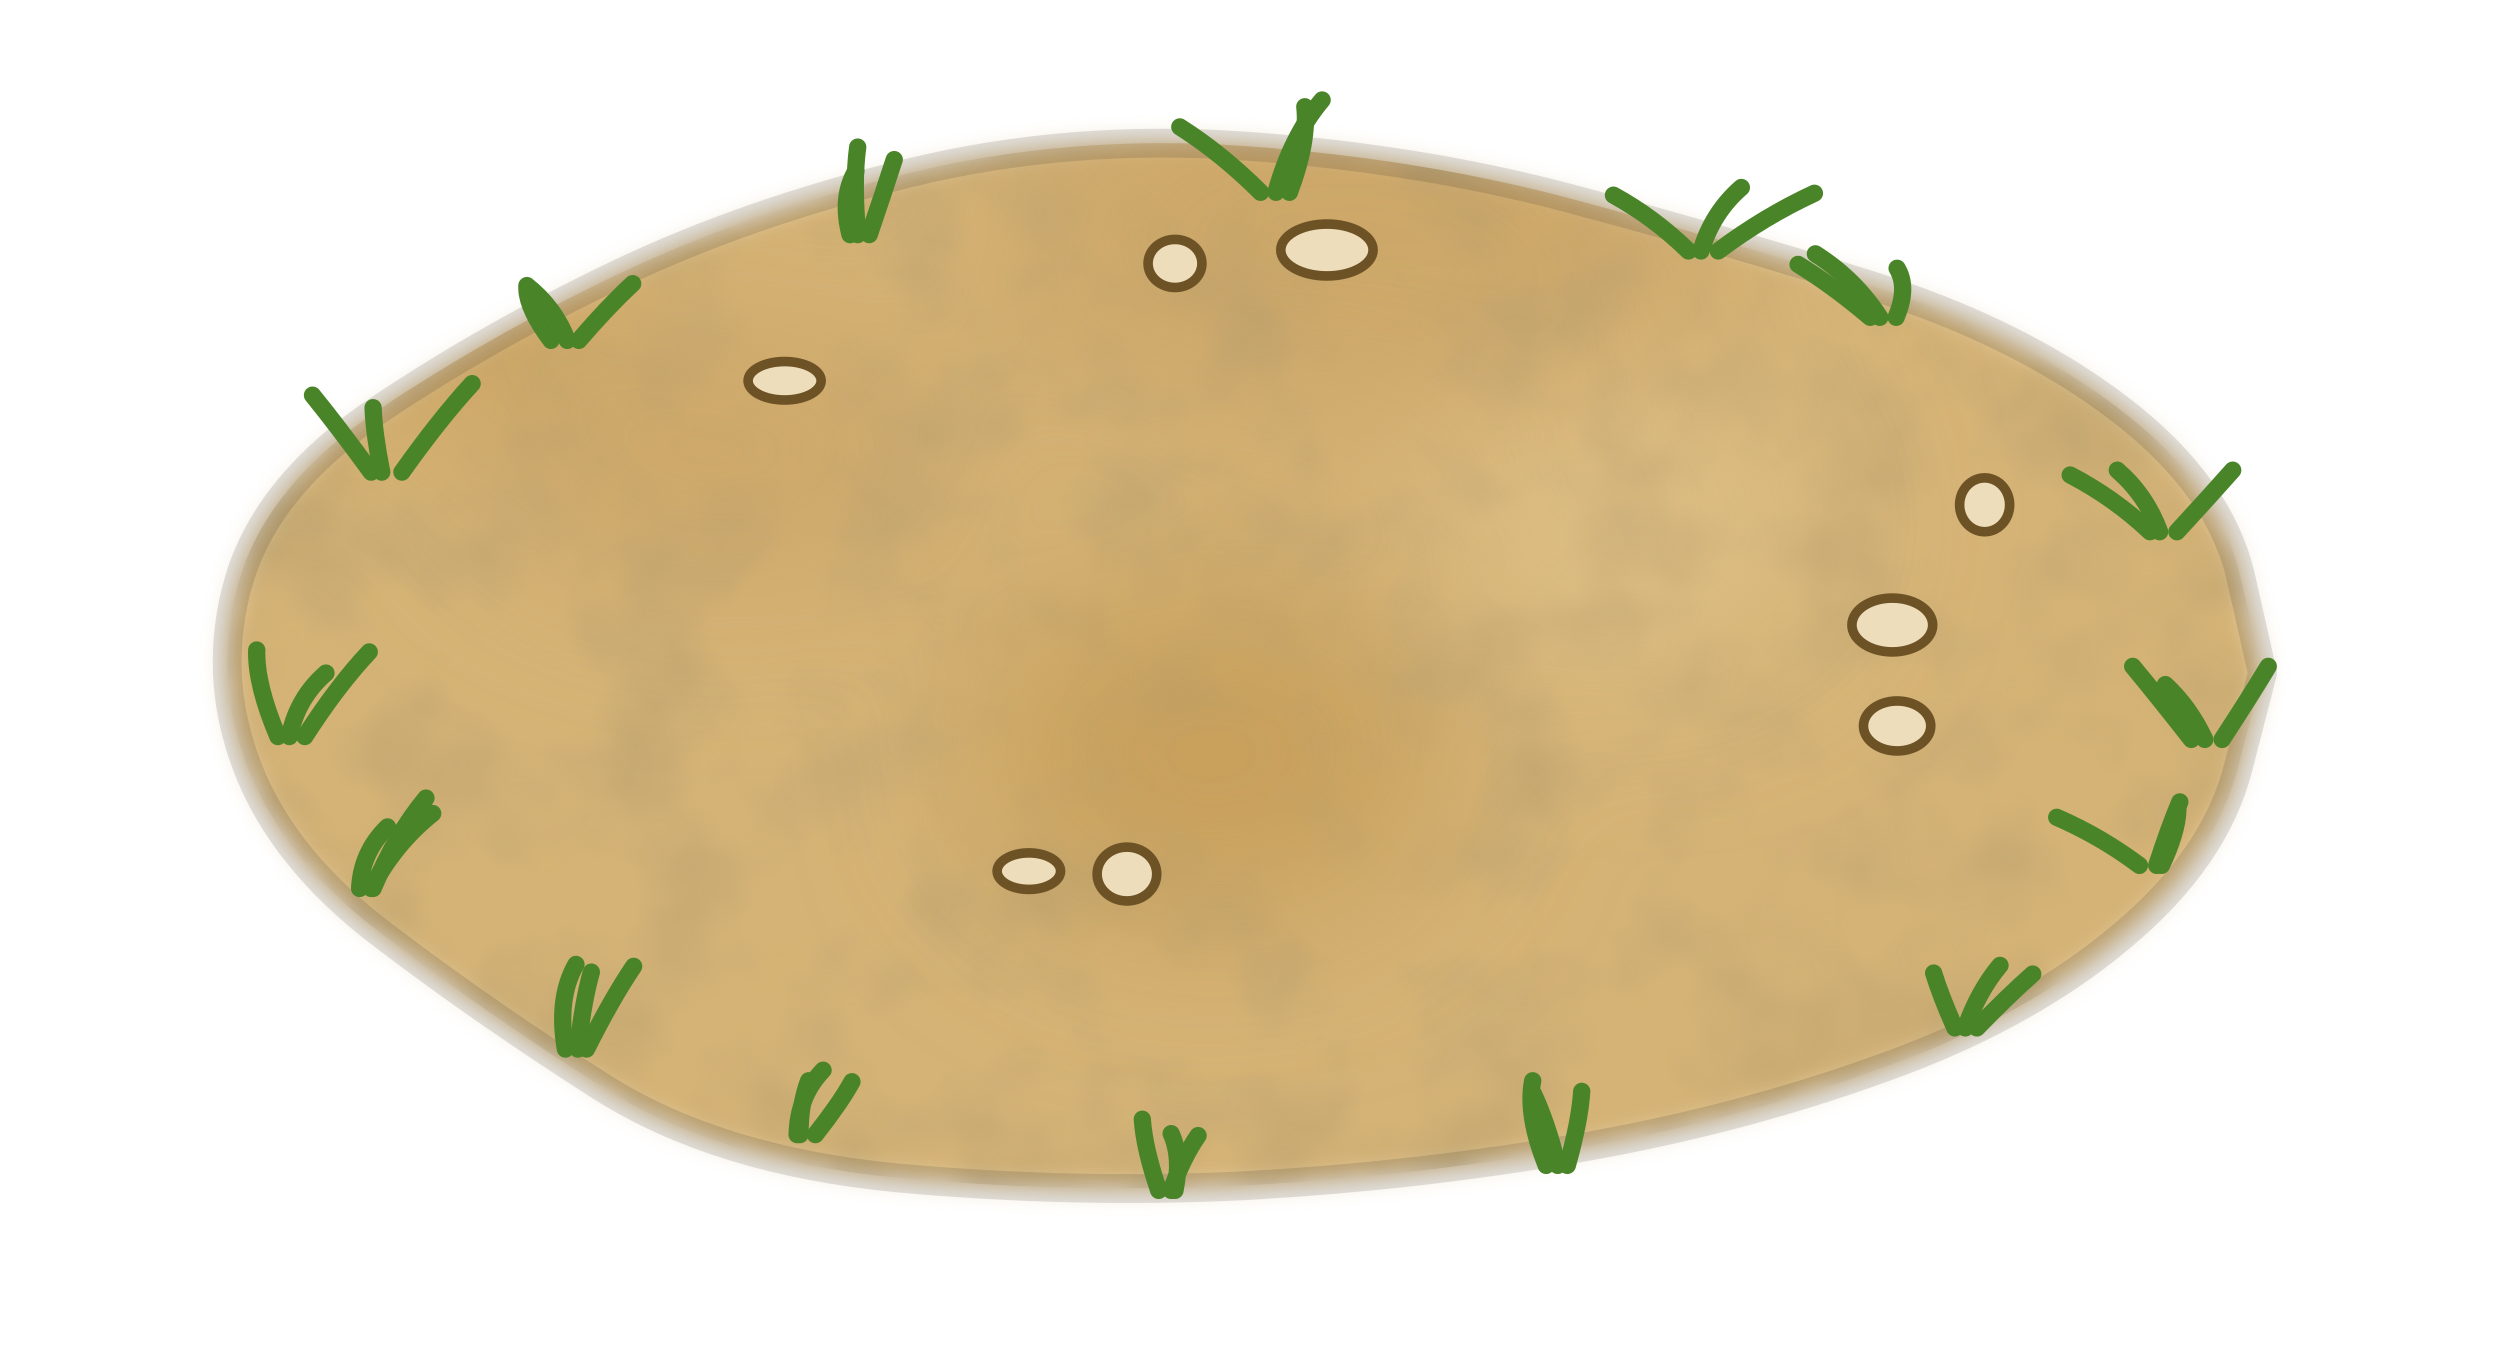
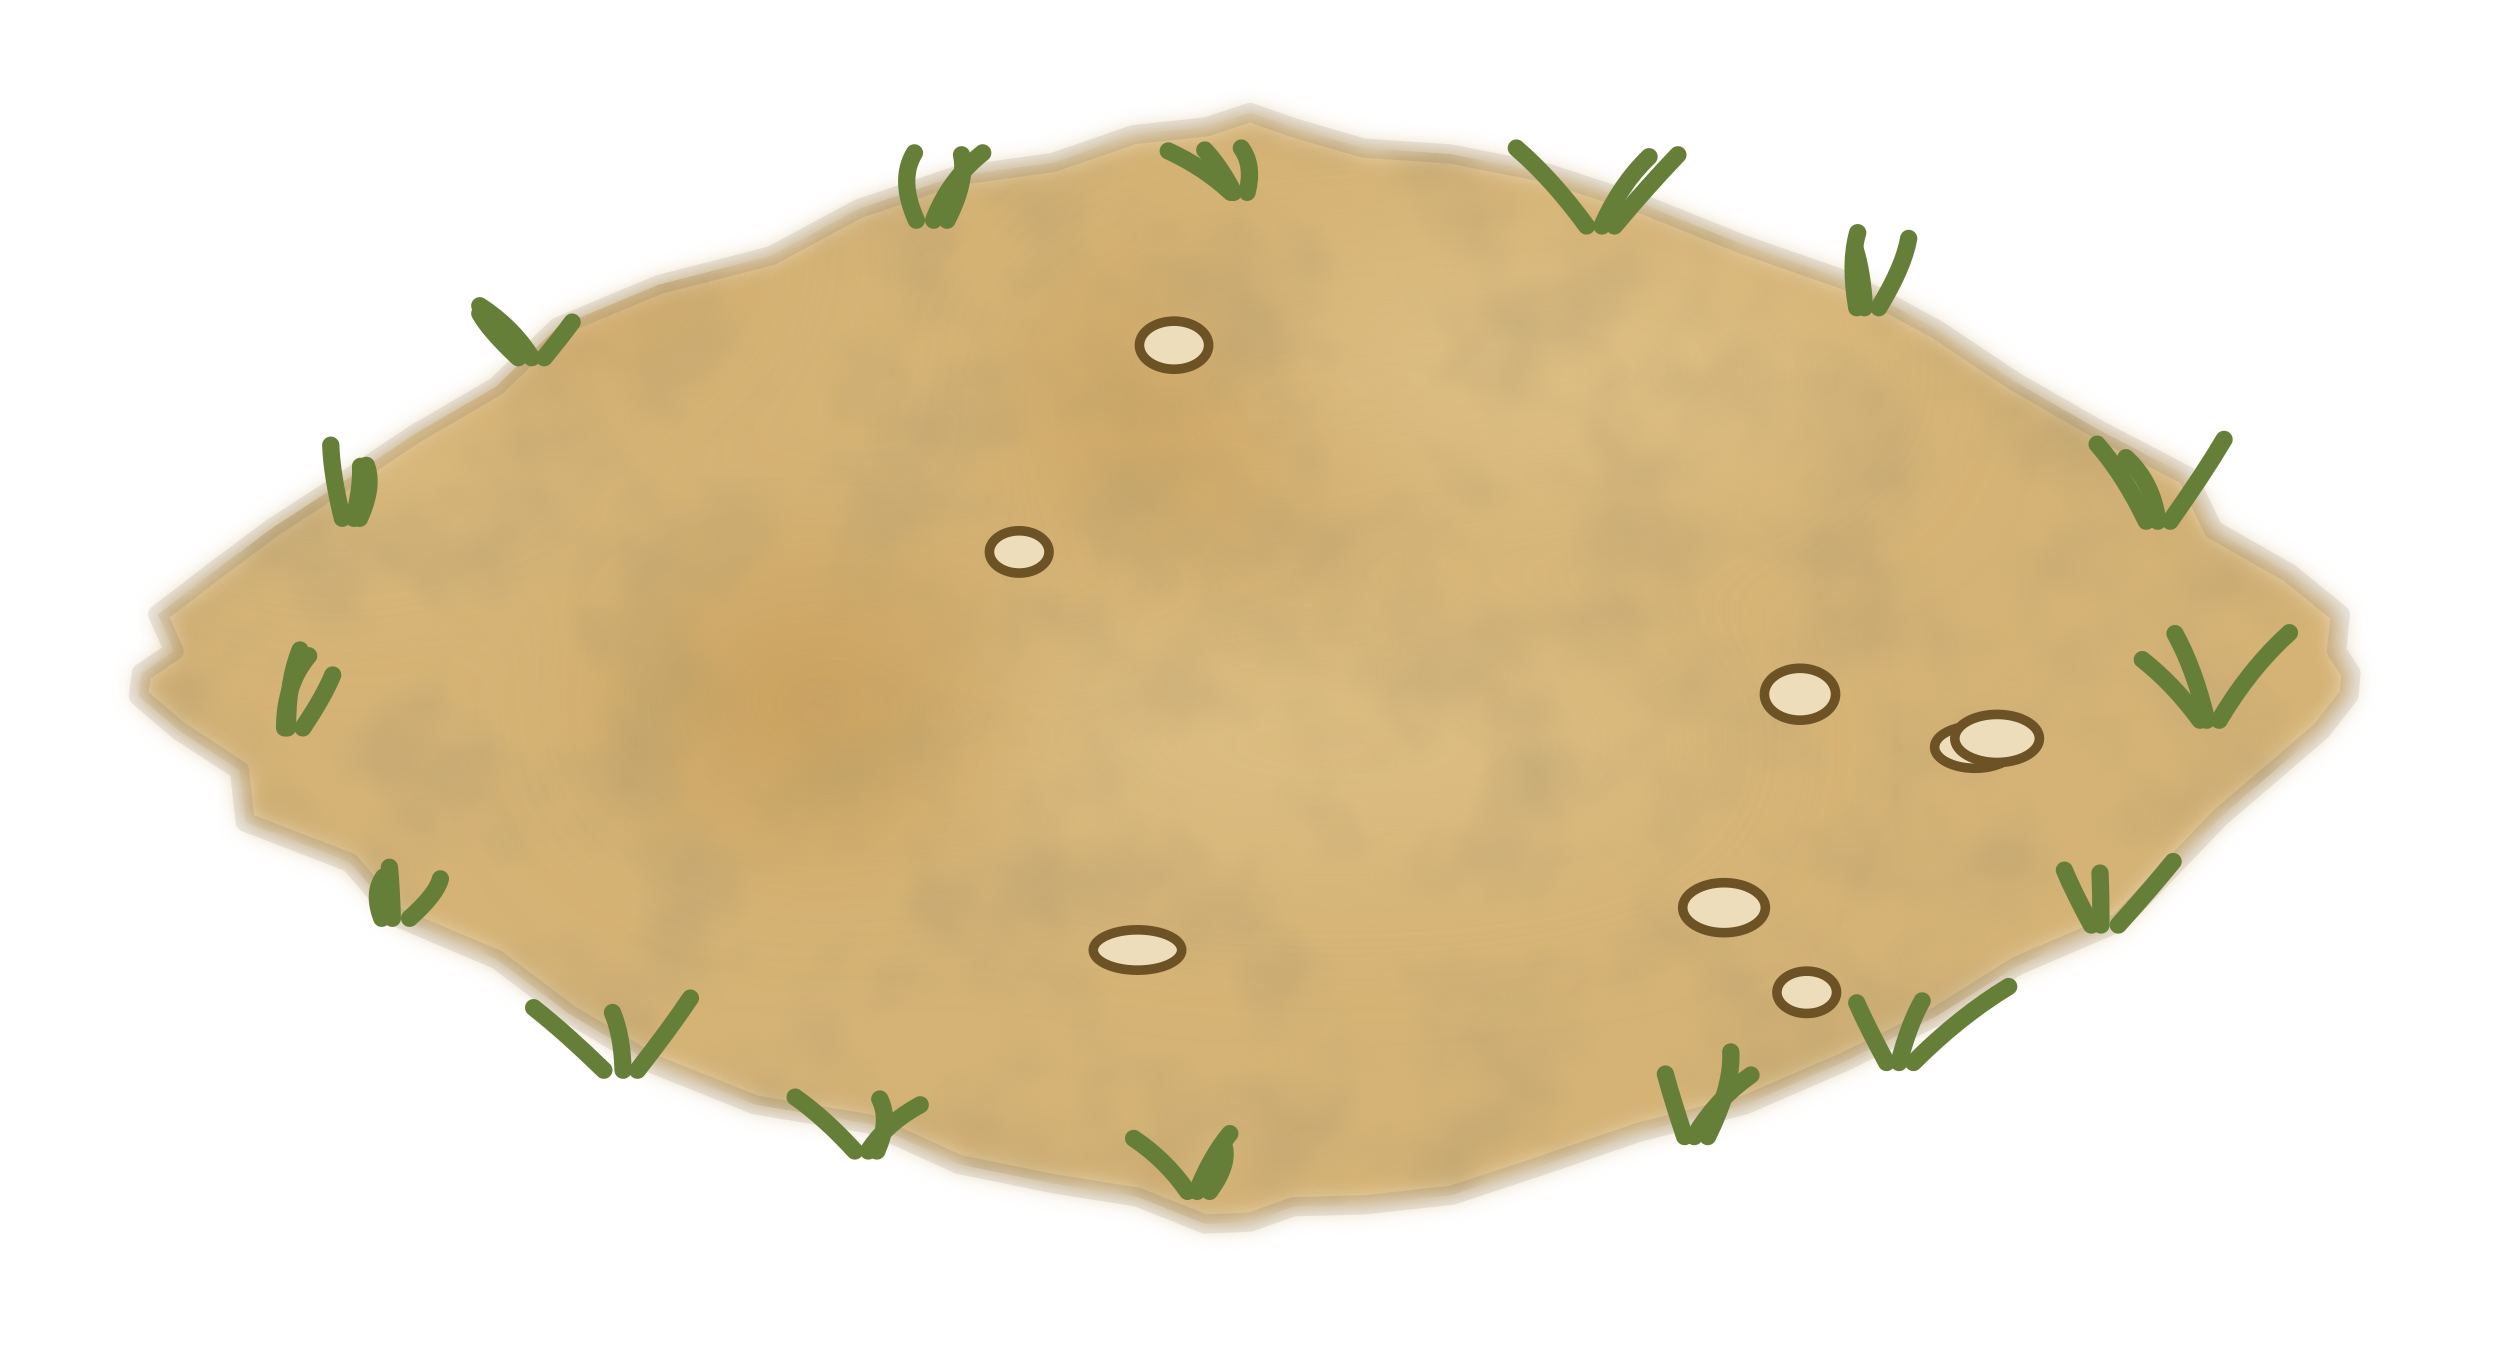
<svg xmlns="http://www.w3.org/2000/svg" width="260" height="140" viewBox="0 0 260 140">
  <defs>
    <clipPath id="cp1">
-       <path d="M235.3 70 Q235.3 70 232.8 79.7 Q230.4 89.3 220.5 97.5 Q210.6 105.8 195.7 111.1 Q180.8 116.5 164.1 119.4 Q147.4 122.3 129.7 123.3 Q111.9 124.2 93.3 122.5 Q74.6 120.7 62.5 113 Q50.4 105.3 39.9 97.3 Q29.4 89.4 25.7 79.7 Q22 70 24.9 60.2 Q27.9 50.3 39.4 42.6 Q50.9 34.9 64.3 28.5 Q77.7 22.1 94.5 18 Q111.3 13.9 129.6 15.2 Q147.8 16.5 163.5 20.7 Q179.2 24.9 194.6 29.7 Q209.9 34.5 220.4 42.5 Q231 50.6 233.1 60.3 Z" />
+       <path d="M244.5 70 L244.3 72.3 L241.4 76 L236.4 80.3 L230.9 85 L225.9 90.2 L220.4 95.9 L209.9 100.4 L201.4 105.7 L191.7 110.5 L181.5 114.9 L170.3 117.8 L160.4 121.2 L151 124.3 L141.9 125.3 L134.5 125.5 L130 127.1 L125.3 127.3 L118.3 124.5 L109.5 123.1 L99.7 121.1 L90.5 116.9 L78.5 114.9 L68 110.7 L59.1 105.4 L51.7 99.8 L41.3 95.4 L36.4 89.7 L25.5 85.5 L24.9 80.1 L18.6 76 L14.4 72.4 L14.7 70 L18.1 67.7 L16.4 63.9 L22 59.6 L28.3 54.9 L35.7 50.1 L43.2 45.1 L51.6 40.2 L58 34 L68.5 29.6 L80.2 26.6 L89.3 21.7 L99.4 18.3 L109.5 16.9 L117.9 14 L125.4 13.2 L130 11.7 L134.6 13.3 L141.8 15.4 L150.8 16 L160.9 18 L171 21.3 L181.2 25.4 L192.1 29.2 L201.5 34.3 L209.6 39.7 L218.3 44.7 L227.5 49.5 L230.2 55.1 L238.1 59.6 L243.4 63.9 L243 67.7 Z" />
    </clipPath>
    <filter id="bl2" x="-50%" y="-50%" width="200%" height="200%">
      <feGaussianBlur stdDeviation="1.2" />
    </filter>
    <clipPath id="cp3">
-       <path d="M235.3 70 Q235.3 70 232.8 79.7 Q230.4 89.3 220.5 97.5 Q210.6 105.8 195.7 111.1 Q180.8 116.5 164.1 119.4 Q147.4 122.3 129.7 123.3 Q111.9 124.2 93.3 122.5 Q74.6 120.7 62.5 113 Q50.4 105.3 39.9 97.3 Q29.4 89.4 25.7 79.7 Q22 70 24.9 60.2 Q27.9 50.3 39.4 42.6 Q50.9 34.9 64.3 28.5 Q77.7 22.1 94.5 18 Q111.3 13.9 129.6 15.2 Q147.8 16.5 163.5 20.7 Q179.2 24.9 194.6 29.7 Q209.9 34.5 220.4 42.5 Q231 50.6 233.1 60.3 Z" />
+       <path d="M244.5 70 L244.3 72.3 L241.4 76 L236.4 80.3 L230.9 85 L225.9 90.2 L220.4 95.9 L209.9 100.4 L201.4 105.7 L191.7 110.5 L181.5 114.9 L170.3 117.8 L160.4 121.2 L151 124.3 L141.9 125.3 L134.5 125.5 L130 127.1 L125.3 127.3 L118.3 124.5 L109.5 123.1 L99.7 121.1 L90.5 116.9 L78.5 114.9 L68 110.7 L59.1 105.4 L51.7 99.8 L41.3 95.4 L36.4 89.7 L25.5 85.5 L24.9 80.1 L18.6 76 L14.4 72.4 L14.7 70 L18.1 67.7 L16.4 63.9 L22 59.6 L28.3 54.9 L35.7 50.1 L43.2 45.1 L51.6 40.2 L58 34 L68.5 29.6 L80.2 26.6 L89.3 21.7 L99.4 18.3 L109.5 16.9 L117.9 14 L125.4 13.2 L130 11.7 L134.6 13.3 L141.8 15.4 L150.8 16 L160.9 18 L171 21.3 L181.2 25.4 L192.1 29.2 L201.5 34.3 L209.6 39.7 L218.3 44.7 L227.5 49.5 L230.2 55.1 L238.1 59.6 L243.4 63.9 L243 67.7 Z" />
    </clipPath>
    <filter id="bl4" x="-50%" y="-50%" width="200%" height="200%">
      <feGaussianBlur stdDeviation="9" />
    </filter>
    <filter id="nz5" x="0" y="0" width="100%" height="100%">
      <feTurbulence type="fractalNoise" baseFrequency="0.08" numOctaves="3" seed="37" result="t" />
      <feColorMatrix in="t" type="matrix" values="0 0 0 0 0.427 0 0 0 0 0.322 0 0 0 0 0.149 0 0 0 0.800 -0.320" result="n" />
      <feComposite in="n" in2="SourceAlpha" operator="in" />
    </filter>
  </defs>
-   <path d="M235.3 70 Q235.3 70 232.8 79.7 Q230.4 89.3 220.5 97.5 Q210.6 105.8 195.7 111.1 Q180.8 116.5 164.1 119.4 Q147.4 122.3 129.7 123.3 Q111.9 124.2 93.3 122.5 Q74.6 120.7 62.5 113 Q50.4 105.3 39.9 97.3 Q29.4 89.4 25.7 79.7 Q22 70 24.9 60.2 Q27.9 50.3 39.4 42.6 Q50.9 34.9 64.3 28.5 Q77.7 22.1 94.5 18 Q111.3 13.9 129.6 15.2 Q147.8 16.5 163.5 20.7 Q179.2 24.9 194.6 29.7 Q209.9 34.5 220.4 42.5 Q231 50.6 233.1 60.3 Z" fill="#d5b376" filter="url(#bl2)" />
+   <path d="M244.5 70 L244.3 72.3 L241.4 76 L236.4 80.3 L230.9 85 L225.9 90.2 L220.4 95.9 L209.9 100.4 L201.4 105.7 L191.7 110.5 L181.5 114.9 L170.3 117.8 L160.4 121.2 L151 124.3 L141.9 125.3 L134.5 125.5 L130 127.1 L125.3 127.3 L118.3 124.5 L109.5 123.1 L99.7 121.1 L90.5 116.9 L78.5 114.9 L68 110.7 L59.1 105.4 L51.7 99.8 L41.3 95.4 L36.4 89.7 L25.5 85.5 L24.9 80.1 L18.6 76 L14.4 72.4 L14.7 70 L18.1 67.7 L16.4 63.9 L22 59.6 L28.3 54.9 L35.7 50.1 L43.2 45.1 L51.6 40.2 L58 34 L68.5 29.6 L80.2 26.6 L89.3 21.7 L99.4 18.3 L109.5 16.9 L117.9 14 L125.4 13.2 L130 11.7 L134.6 13.3 L141.8 15.4 L150.8 16 L160.9 18 L171 21.3 L181.2 25.4 L192.1 29.2 L201.5 34.3 L209.6 39.7 L218.3 44.7 L227.5 49.5 L230.2 55.1 L238.1 59.6 L243.4 63.9 L243 67.7 Z" fill="#d5b376" filter="url(#bl2)" />
  <g clip-path="url(#cp1)">
    <g clip-path="url(#cp3)">
      <g filter="url(#bl4)" opacity="0.7">
-         <ellipse cx="33.5" cy="30.5" rx="29" ry="9.6" fill="#c29750" />
-         <ellipse cx="169.6" cy="54.4" rx="20.2" ry="14.2" fill="#e2c48a" />
-         <ellipse cx="125.9" cy="78.4" rx="24.6" ry="17.3" fill="#c29750" />
-         <ellipse cx="141.6" cy="29" rx="39.4" ry="14.6" fill="#c9a263" />
-         <ellipse cx="75" cy="46.9" rx="25.3" ry="12.8" fill="#c9a263" />
-         <ellipse cx="140.2" cy="19.8" rx="32.7" ry="15.5" fill="#c9a263" />
+         <ellipse cx="130.3" cy="42" rx="21" ry="13.4" fill="#c29750" />
+         <ellipse cx="159.7" cy="38.5" rx="34" ry="11.9" fill="#e2c48a" />
+         <ellipse cx="84.8" cy="73" rx="19.7" ry="11.9" fill="#c29750" />
+         <ellipse cx="35.5" cy="43.9" rx="20" ry="9.3" fill="#e2c48a" />
+         <ellipse cx="41.8" cy="26" rx="34.4" ry="13.8" fill="#c9a263" />
+         <ellipse cx="139" cy="77.6" rx="39" ry="10" fill="#e2c48a" />
      </g>
    </g>
-     <path d="M235.3 70 Q235.3 70 232.8 79.7 Q230.4 89.3 220.5 97.5 Q210.6 105.8 195.7 111.1 Q180.8 116.5 164.1 119.4 Q147.4 122.3 129.7 123.3 Q111.9 124.2 93.3 122.5 Q74.6 120.7 62.5 113 Q50.4 105.3 39.9 97.3 Q29.4 89.4 25.7 79.7 Q22 70 24.9 60.2 Q27.9 50.3 39.4 42.6 Q50.9 34.9 64.3 28.5 Q77.7 22.1 94.5 18 Q111.3 13.9 129.6 15.2 Q147.8 16.5 163.5 20.7 Q179.2 24.9 194.6 29.7 Q209.9 34.5 220.4 42.5 Q231 50.6 233.1 60.3 Z" fill="#000" filter="url(#nz5)" />
-     <ellipse cx="138" cy="26" rx="4.8" ry="2.7" fill="#eeddbb" stroke="#6d5226" stroke-width="1" />
-     <ellipse cx="117.2" cy="90.9" rx="3.1" ry="2.8" fill="#eeddbb" stroke="#6d5226" stroke-width="1" />
-     <ellipse cx="81.6" cy="39.6" rx="3.8" ry="2" fill="#eeddbb" stroke="#6d5226" stroke-width="1" />
-     <ellipse cx="197.3" cy="75.5" rx="3.5" ry="2.6" fill="#eeddbb" stroke="#6d5226" stroke-width="1" />
-     <ellipse cx="206.4" cy="52.5" rx="2.6" ry="2.8" fill="#eeddbb" stroke="#6d5226" stroke-width="1" />
-     <ellipse cx="196.8" cy="65" rx="4.2" ry="2.8" fill="#eeddbb" stroke="#6d5226" stroke-width="1" />
-     <ellipse cx="107" cy="90.6" rx="3.3" ry="1.9" fill="#eeddbb" stroke="#6d5226" stroke-width="1" />
-     <ellipse cx="122.2" cy="27.4" rx="2.8" ry="2.5" fill="#eeddbb" stroke="#6d5226" stroke-width="1" />
+     <path d="M244.5 70 L244.3 72.3 L241.4 76 L236.4 80.3 L230.9 85 L225.9 90.2 L220.4 95.9 L209.9 100.4 L201.4 105.7 L191.7 110.5 L181.5 114.9 L170.3 117.8 L160.4 121.2 L151 124.3 L141.9 125.3 L134.5 125.5 L130 127.1 L125.3 127.3 L118.3 124.5 L109.5 123.1 L99.7 121.1 L90.5 116.9 L78.5 114.9 L68 110.7 L59.1 105.4 L51.7 99.8 L41.3 95.4 L36.4 89.7 L25.5 85.5 L24.9 80.1 L18.6 76 L14.4 72.4 L14.7 70 L18.1 67.7 L16.4 63.9 L22 59.6 L28.3 54.9 L35.7 50.1 L43.2 45.1 L51.6 40.2 L58 34 L68.5 29.6 L80.2 26.6 L89.3 21.7 L99.4 18.3 L109.5 16.9 L117.9 14 L125.4 13.2 L130 11.7 L134.6 13.3 L141.8 15.4 L150.8 16 L160.9 18 L171 21.3 L181.2 25.4 L192.1 29.2 L201.5 34.3 L209.6 39.7 L218.3 44.7 L227.5 49.5 L230.2 55.1 L238.1 59.6 L243.4 63.9 L243 67.7 Z" fill="#000" filter="url(#nz5)" />
+     <ellipse cx="205.4" cy="77.7" rx="4.2" ry="2.2" fill="#eeddbb" stroke="#6d5226" stroke-width="1" />
+     <ellipse cx="106" cy="57.4" rx="3.1" ry="2.2" fill="#eeddbb" stroke="#6d5226" stroke-width="1" />
+     <ellipse cx="187.2" cy="72.2" rx="3.7" ry="2.7" fill="#eeddbb" stroke="#6d5226" stroke-width="1" />
+     <ellipse cx="179.3" cy="94.4" rx="4.3" ry="2.6" fill="#eeddbb" stroke="#6d5226" stroke-width="1" />
+     <ellipse cx="118.3" cy="98.8" rx="4.6" ry="2.1" fill="#eeddbb" stroke="#6d5226" stroke-width="1" />
+     <ellipse cx="187.9" cy="103.2" rx="3.1" ry="2.2" fill="#eeddbb" stroke="#6d5226" stroke-width="1" />
+     <ellipse cx="122.1" cy="35.9" rx="3.6" ry="2.5" fill="#eeddbb" stroke="#6d5226" stroke-width="1" />
+     <ellipse cx="207.7" cy="76.8" rx="4.4" ry="2.5" fill="#eeddbb" stroke="#6d5226" stroke-width="1" />
  </g>
-   <path d="M235.3 70 Q235.3 70 232.8 79.7 Q230.4 89.3 220.5 97.5 Q210.6 105.8 195.7 111.1 Q180.8 116.5 164.1 119.4 Q147.4 122.3 129.7 123.3 Q111.9 124.2 93.3 122.5 Q74.6 120.7 62.5 113 Q50.4 105.3 39.9 97.3 Q29.4 89.4 25.7 79.7 Q22 70 24.9 60.2 Q27.9 50.3 39.4 42.6 Q50.9 34.9 64.3 28.5 Q77.7 22.1 94.5 18 Q111.3 13.9 129.6 15.2 Q147.8 16.5 163.5 20.7 Q179.2 24.9 194.6 29.7 Q209.9 34.5 220.4 42.5 Q231 50.6 233.1 60.3 Z" fill="none" stroke="#000000" stroke-width="3" stroke-linejoin="round" stroke-linecap="round" stroke-opacity="0.12" />
-   <path d="M227.9 76.9 Q224.3 72.3 221.8 69.3" fill="none" stroke="#4a8429" stroke-width="1.8" stroke-linecap="round" />
-   <path d="M229.3 76.9 Q227.7 73.5 225.2 71.2" fill="none" stroke="#4a8429" stroke-width="1.8" stroke-linecap="round" />
-   <path d="M231.1 76.9 Q234.1 72.3 235.9 69.3" fill="none" stroke="#4a8429" stroke-width="1.8" stroke-linecap="round" />
-   <path d="M222.5 90 Q218.5 87 213.9 85" fill="none" stroke="#4a8429" stroke-width="1.8" stroke-linecap="round" />
-   <path d="M224.3 90 Q225.6 86 226.7 83.4" fill="none" stroke="#4a8429" stroke-width="1.8" stroke-linecap="round" />
-   <path d="M224.8 90 Q226.4 86.6 226.5 84.3" fill="none" stroke="#4a8429" stroke-width="1.8" stroke-linecap="round" />
-   <path d="M203.3 106.9 Q201.8 103.5 201.1 101.2" fill="none" stroke="#4a8429" stroke-width="1.8" stroke-linecap="round" />
-   <path d="M204.4 106.9 Q205.8 103 208 100.4" fill="none" stroke="#4a8429" stroke-width="1.8" stroke-linecap="round" />
-   <path d="M205.6 106.9 Q208.9 103.5 211.4 101.3" fill="none" stroke="#4a8429" stroke-width="1.8" stroke-linecap="round" />
-   <path d="M160.8 121.2 Q158.7 115.9 159.4 112.4" fill="none" stroke="#4a8429" stroke-width="1.8" stroke-linecap="round" />
-   <path d="M162 121.2 Q160.9 116.8 159.5 113.8" fill="none" stroke="#4a8429" stroke-width="1.8" stroke-linecap="round" />
-   <path d="M163 121.2 Q164.3 116.6 164.5 113.5" fill="none" stroke="#4a8429" stroke-width="1.8" stroke-linecap="round" />
-   <path d="M120.5 123.8 Q119 119.4 118.8 116.4" fill="none" stroke="#4a8429" stroke-width="1.8" stroke-linecap="round" />
-   <path d="M121.8 123.8 Q123 120.4 124.6 118.1" fill="none" stroke="#4a8429" stroke-width="1.8" stroke-linecap="round" />
-   <path d="M122.2 123.8 Q122.9 120.3 121.8 117.9" fill="none" stroke="#4a8429" stroke-width="1.8" stroke-linecap="round" />
-   <path d="M82.9 118 Q83 114 85.6 111.3" fill="none" stroke="#4a8429" stroke-width="1.8" stroke-linecap="round" />
-   <path d="M83.2 118 Q83.2 114.7 84.1 112.4" fill="none" stroke="#4a8429" stroke-width="1.8" stroke-linecap="round" />
-   <path d="M84.8 118 Q87.4 114.7 88.6 112.5" fill="none" stroke="#4a8429" stroke-width="1.8" stroke-linecap="round" />
-   <path d="M58.8 109.1 Q57.9 103.8 59.9 100.3" fill="none" stroke="#4a8429" stroke-width="1.8" stroke-linecap="round" />
-   <path d="M60.1 109.1 Q60.6 104.3 61.5 101.1" fill="none" stroke="#4a8429" stroke-width="1.8" stroke-linecap="round" />
-   <path d="M61 109.1 Q63.6 103.9 65.9 100.5" fill="none" stroke="#4a8429" stroke-width="1.8" stroke-linecap="round" />
-   <path d="M37.4 92.4 Q37.6 88.6 40.3 86" fill="none" stroke="#4a8429" stroke-width="1.8" stroke-linecap="round" />
-   <path d="M38.6 92.4 Q41.1 87.7 45 84.6" fill="none" stroke="#4a8429" stroke-width="1.8" stroke-linecap="round" />
-   <path d="M38.8 92.4 Q41.2 86.7 44.3 83" fill="none" stroke="#4a8429" stroke-width="1.8" stroke-linecap="round" />
-   <path d="M28.9 76.6 Q26.6 71.2 26.7 67.6" fill="none" stroke="#4a8429" stroke-width="1.8" stroke-linecap="round" />
-   <path d="M30.1 76.6 Q30.9 72.6 33.9 70" fill="none" stroke="#4a8429" stroke-width="1.8" stroke-linecap="round" />
-   <path d="M31.7 76.6 Q35.1 71.3 38.4 67.8" fill="none" stroke="#4a8429" stroke-width="1.8" stroke-linecap="round" />
-   <path d="M38.6 49.1 Q35.1 44.3 32.5 41.1" fill="none" stroke="#4a8429" stroke-width="1.8" stroke-linecap="round" />
-   <path d="M39.7 49.1 Q38.9 45.1 38.8 42.4" fill="none" stroke="#4a8429" stroke-width="1.8" stroke-linecap="round" />
-   <path d="M41.8 49.1 Q45.7 43.6 49.1 39.9" fill="none" stroke="#4a8429" stroke-width="1.8" stroke-linecap="round" />
-   <path d="M57.3 35.4 Q54.9 32.2 54.8 30.1" fill="none" stroke="#4a8429" stroke-width="1.8" stroke-linecap="round" />
-   <path d="M59 35.4 Q57.7 32 54.8 29.7" fill="none" stroke="#4a8429" stroke-width="1.8" stroke-linecap="round" />
-   <path d="M60.2 35.4 Q63.2 31.9 65.8 29.5" fill="none" stroke="#4a8429" stroke-width="1.8" stroke-linecap="round" />
-   <path d="M88.4 24.4 Q87.4 20.5 89 17.8" fill="none" stroke="#4a8429" stroke-width="1.8" stroke-linecap="round" />
-   <path d="M89.2 24.4 Q88.7 19 89.2 15.3" fill="none" stroke="#4a8429" stroke-width="1.8" stroke-linecap="round" />
-   <path d="M90.4 24.4 Q92 19.7 93 16.6" fill="none" stroke="#4a8429" stroke-width="1.8" stroke-linecap="round" />
-   <path d="M131.1 20 Q127.1 16 122.7 13.2" fill="none" stroke="#4a8429" stroke-width="1.8" stroke-linecap="round" />
-   <path d="M132.7 20 Q134.3 14.2 137.5 10.4" fill="none" stroke="#4a8429" stroke-width="1.8" stroke-linecap="round" />
-   <path d="M134.1 20 Q136.1 14.7 135.7 11.1" fill="none" stroke="#4a8429" stroke-width="1.8" stroke-linecap="round" />
-   <path d="M175.6 26.1 Q172 22.6 167.8 20.3" fill="none" stroke="#4a8429" stroke-width="1.8" stroke-linecap="round" />
-   <path d="M176.9 26.1 Q178.1 22.1 181.1 19.5" fill="none" stroke="#4a8429" stroke-width="1.8" stroke-linecap="round" />
-   <path d="M178.7 26.1 Q183.5 22.5 188.7 20.1" fill="none" stroke="#4a8429" stroke-width="1.8" stroke-linecap="round" />
-   <path d="M194.5 33 Q190.6 29.7 187 27.5" fill="none" stroke="#4a8429" stroke-width="1.8" stroke-linecap="round" />
-   <path d="M195.5 33 Q192.9 29 188.8 26.4" fill="none" stroke="#4a8429" stroke-width="1.8" stroke-linecap="round" />
-   <path d="M197.2 33 Q198.5 29.9 197.3 27.9" fill="none" stroke="#4a8429" stroke-width="1.8" stroke-linecap="round" />
-   <path d="M223.6 55.3 Q219.9 51.8 215.3 49.4" fill="none" stroke="#4a8429" stroke-width="1.8" stroke-linecap="round" />
-   <path d="M224.6 55.3 Q223.2 51.5 220.2 48.9" fill="none" stroke="#4a8429" stroke-width="1.8" stroke-linecap="round" />
-   <path d="M226.4 55.3 Q229.9 51.5 232.2 48.9" fill="none" stroke="#4a8429" stroke-width="1.8" stroke-linecap="round" />
+   <path d="M244.5 70 L244.3 72.3 L241.4 76 L236.4 80.3 L230.9 85 L225.9 90.2 L220.4 95.9 L209.9 100.4 L201.4 105.7 L191.7 110.5 L181.5 114.9 L170.3 117.8 L160.4 121.2 L151 124.3 L141.9 125.3 L134.5 125.5 L130 127.1 L125.3 127.3 L118.3 124.5 L109.5 123.1 L99.7 121.1 L90.5 116.9 L78.5 114.9 L68 110.7 L59.1 105.4 L51.7 99.8 L41.3 95.4 L36.4 89.7 L25.5 85.5 L24.9 80.1 L18.6 76 L14.4 72.4 L14.7 70 L18.1 67.7 L16.4 63.9 L22 59.6 L28.3 54.9 L35.7 50.1 L43.2 45.1 L51.6 40.2 L58 34 L68.5 29.6 L80.2 26.6 L89.3 21.7 L99.4 18.3 L109.5 16.9 L117.9 14 L125.4 13.2 L130 11.7 L134.6 13.3 L141.8 15.4 L150.8 16 L160.9 18 L171 21.3 L181.2 25.4 L192.1 29.2 L201.5 34.3 L209.6 39.7 L218.3 44.7 L227.5 49.5 L230.2 55.1 L238.1 59.6 L243.4 63.9 L243 67.7 Z" fill="none" stroke="#000000" stroke-width="2" stroke-linejoin="round" stroke-linecap="round" stroke-opacity="0.08" />
+   <path d="M228.8 74.9 Q226 71.1 222.8 68.6" fill="none" stroke="#667f38" stroke-width="1.8" stroke-linecap="round" />
+   <path d="M229.5 74.9 Q228.2 69.5 226.2 65.9" fill="none" stroke="#667f38" stroke-width="1.8" stroke-linecap="round" />
+   <path d="M230.8 74.9 Q234 69.5 238.1 65.8" fill="none" stroke="#667f38" stroke-width="1.8" stroke-linecap="round" />
+   <path d="M217.5 96.2 Q215.6 92.7 214.7 90.5" fill="none" stroke="#667f38" stroke-width="1.8" stroke-linecap="round" />
+   <path d="M218.5 96.2 Q218.5 93 218.4 90.8" fill="none" stroke="#667f38" stroke-width="1.8" stroke-linecap="round" />
+   <path d="M220.3 96.2 Q223.9 92.2 226 89.6" fill="none" stroke="#667f38" stroke-width="1.8" stroke-linecap="round" />
+   <path d="M196.2 110.5 Q194.2 106.8 193.1 104.3" fill="none" stroke="#667f38" stroke-width="1.8" stroke-linecap="round" />
+   <path d="M197.5 110.5 Q198.5 106.6 199.9 104.1" fill="none" stroke="#667f38" stroke-width="1.8" stroke-linecap="round" />
+   <path d="M199 110.5 Q203.8 105.7 208.9 102.6" fill="none" stroke="#667f38" stroke-width="1.8" stroke-linecap="round" />
+   <path d="M175.2 118.2 Q173.9 114.3 173.2 111.7" fill="none" stroke="#667f38" stroke-width="1.8" stroke-linecap="round" />
+   <path d="M176.2 118.2 Q178.4 114.4 182.1 111.8" fill="none" stroke="#667f38" stroke-width="1.8" stroke-linecap="round" />
+   <path d="M177.6 118.2 Q180.2 112.9 180 109.4" fill="none" stroke="#667f38" stroke-width="1.8" stroke-linecap="round" />
+   <path d="M123.5 123.9 Q121.2 120.6 117.9 118.4" fill="none" stroke="#667f38" stroke-width="1.8" stroke-linecap="round" />
+   <path d="M124.5 123.9 Q125.9 120.3 127.9 117.9" fill="none" stroke="#667f38" stroke-width="1.8" stroke-linecap="round" />
+   <path d="M125.8 123.9 Q128 120.9 127.2 118.9" fill="none" stroke="#667f38" stroke-width="1.8" stroke-linecap="round" />
+   <path d="M88.9 119.7 Q85.8 116.3 82.7 114.1" fill="none" stroke="#667f38" stroke-width="1.8" stroke-linecap="round" />
+   <path d="M90.3 119.7 Q92.2 116.8 95.7 114.9" fill="none" stroke="#667f38" stroke-width="1.8" stroke-linecap="round" />
+   <path d="M91.2 119.7 Q92.6 116.5 91.5 114.3" fill="none" stroke="#667f38" stroke-width="1.8" stroke-linecap="round" />
+   <path d="M62.8 111.3 Q58.8 107.4 55.5 104.8" fill="none" stroke="#667f38" stroke-width="1.8" stroke-linecap="round" />
+   <path d="M64.8 111.3 Q64.7 107.7 63.7 105.3" fill="none" stroke="#667f38" stroke-width="1.8" stroke-linecap="round" />
+   <path d="M66.3 111.3 Q69.8 106.8 71.8 103.8" fill="none" stroke="#667f38" stroke-width="1.8" stroke-linecap="round" />
+   <path d="M39.7 95.5 Q38.7 92.9 39.9 91.2" fill="none" stroke="#667f38" stroke-width="1.8" stroke-linecap="round" />
+   <path d="M40.8 95.5 Q40.7 92.3 40.5 90.2" fill="none" stroke="#667f38" stroke-width="1.8" stroke-linecap="round" />
+   <path d="M42.6 95.5 Q45.4 93 45.8 91.4" fill="none" stroke="#667f38" stroke-width="1.8" stroke-linecap="round" />
+   <path d="M29.6 75.7 Q29.6 71.2 32.1 68.2" fill="none" stroke="#667f38" stroke-width="1.8" stroke-linecap="round" />
+   <path d="M29.9 75.7 Q29.9 70.8 31.2 67.6" fill="none" stroke="#667f38" stroke-width="1.8" stroke-linecap="round" />
+   <path d="M31.5 75.7 Q33.7 72.4 34.6 70.2" fill="none" stroke="#667f38" stroke-width="1.8" stroke-linecap="round" />
+   <path d="M35.6 53.9 Q34.5 49.3 34.4 46.3" fill="none" stroke="#667f38" stroke-width="1.8" stroke-linecap="round" />
+   <path d="M36.8 53.9 Q37.6 50.7 37.5 48.5" fill="none" stroke="#667f38" stroke-width="1.8" stroke-linecap="round" />
+   <path d="M37.4 53.9 Q38.9 50.6 38.1 48.4" fill="none" stroke="#667f38" stroke-width="1.8" stroke-linecap="round" />
+   <path d="M53.9 37.2 Q50.9 34.4 49.9 32.6" fill="none" stroke="#667f38" stroke-width="1.8" stroke-linecap="round" />
+   <path d="M55.3 37.2 Q53.3 34 49.9 31.8" fill="none" stroke="#667f38" stroke-width="1.8" stroke-linecap="round" />
+   <path d="M56.6 37.2 Q58.4 35 59.5 33.5" fill="none" stroke="#667f38" stroke-width="1.8" stroke-linecap="round" />
+   <path d="M95.3 22.9 Q93.4 18.7 95.1 15.9" fill="none" stroke="#667f38" stroke-width="1.8" stroke-linecap="round" />
+   <path d="M97.1 22.9 Q98.7 18.7 102.2 15.9" fill="none" stroke="#667f38" stroke-width="1.8" stroke-linecap="round" />
+   <path d="M98.5 22.9 Q100.6 18.8 100 16.1" fill="none" stroke="#667f38" stroke-width="1.8" stroke-linecap="round" />
+   <path d="M128 20 Q125.2 17.4 121.5 15.7" fill="none" stroke="#667f38" stroke-width="1.8" stroke-linecap="round" />
+   <path d="M128.3 20 Q126.9 17.3 125.3 15.6" fill="none" stroke="#667f38" stroke-width="1.8" stroke-linecap="round" />
+   <path d="M129.7 20 Q130.4 17.2 129.1 15.4" fill="none" stroke="#667f38" stroke-width="1.8" stroke-linecap="round" />
+   <path d="M165 23.5 Q161.5 18.7 157.7 15.4" fill="none" stroke="#667f38" stroke-width="1.8" stroke-linecap="round" />
+   <path d="M166.6 23.5 Q168.5 19.2 171.5 16.3" fill="none" stroke="#667f38" stroke-width="1.8" stroke-linecap="round" />
+   <path d="M167.9 23.5 Q171.6 19.1 174.5 16.1" fill="none" stroke="#667f38" stroke-width="1.8" stroke-linecap="round" />
+   <path d="M193.1 32 Q192.3 27.3 193.2 24.2" fill="none" stroke="#667f38" stroke-width="1.8" stroke-linecap="round" />
+   <path d="M193.9 32 Q193.7 28.3 192.9 25.8" fill="none" stroke="#667f38" stroke-width="1.8" stroke-linecap="round" />
+   <path d="M195.4 32 Q198 27.7 198.5 24.8" fill="none" stroke="#667f38" stroke-width="1.8" stroke-linecap="round" />
+   <path d="M223.2 54.2 Q220.9 49.4 218.1 46.2" fill="none" stroke="#667f38" stroke-width="1.8" stroke-linecap="round" />
+   <path d="M224.4 54.2 Q223.9 50.2 221.1 47.6" fill="none" stroke="#667f38" stroke-width="1.8" stroke-linecap="round" />
+   <path d="M225.7 54.2 Q229.3 49.1 231.3 45.7" fill="none" stroke="#667f38" stroke-width="1.8" stroke-linecap="round" />
</svg>
